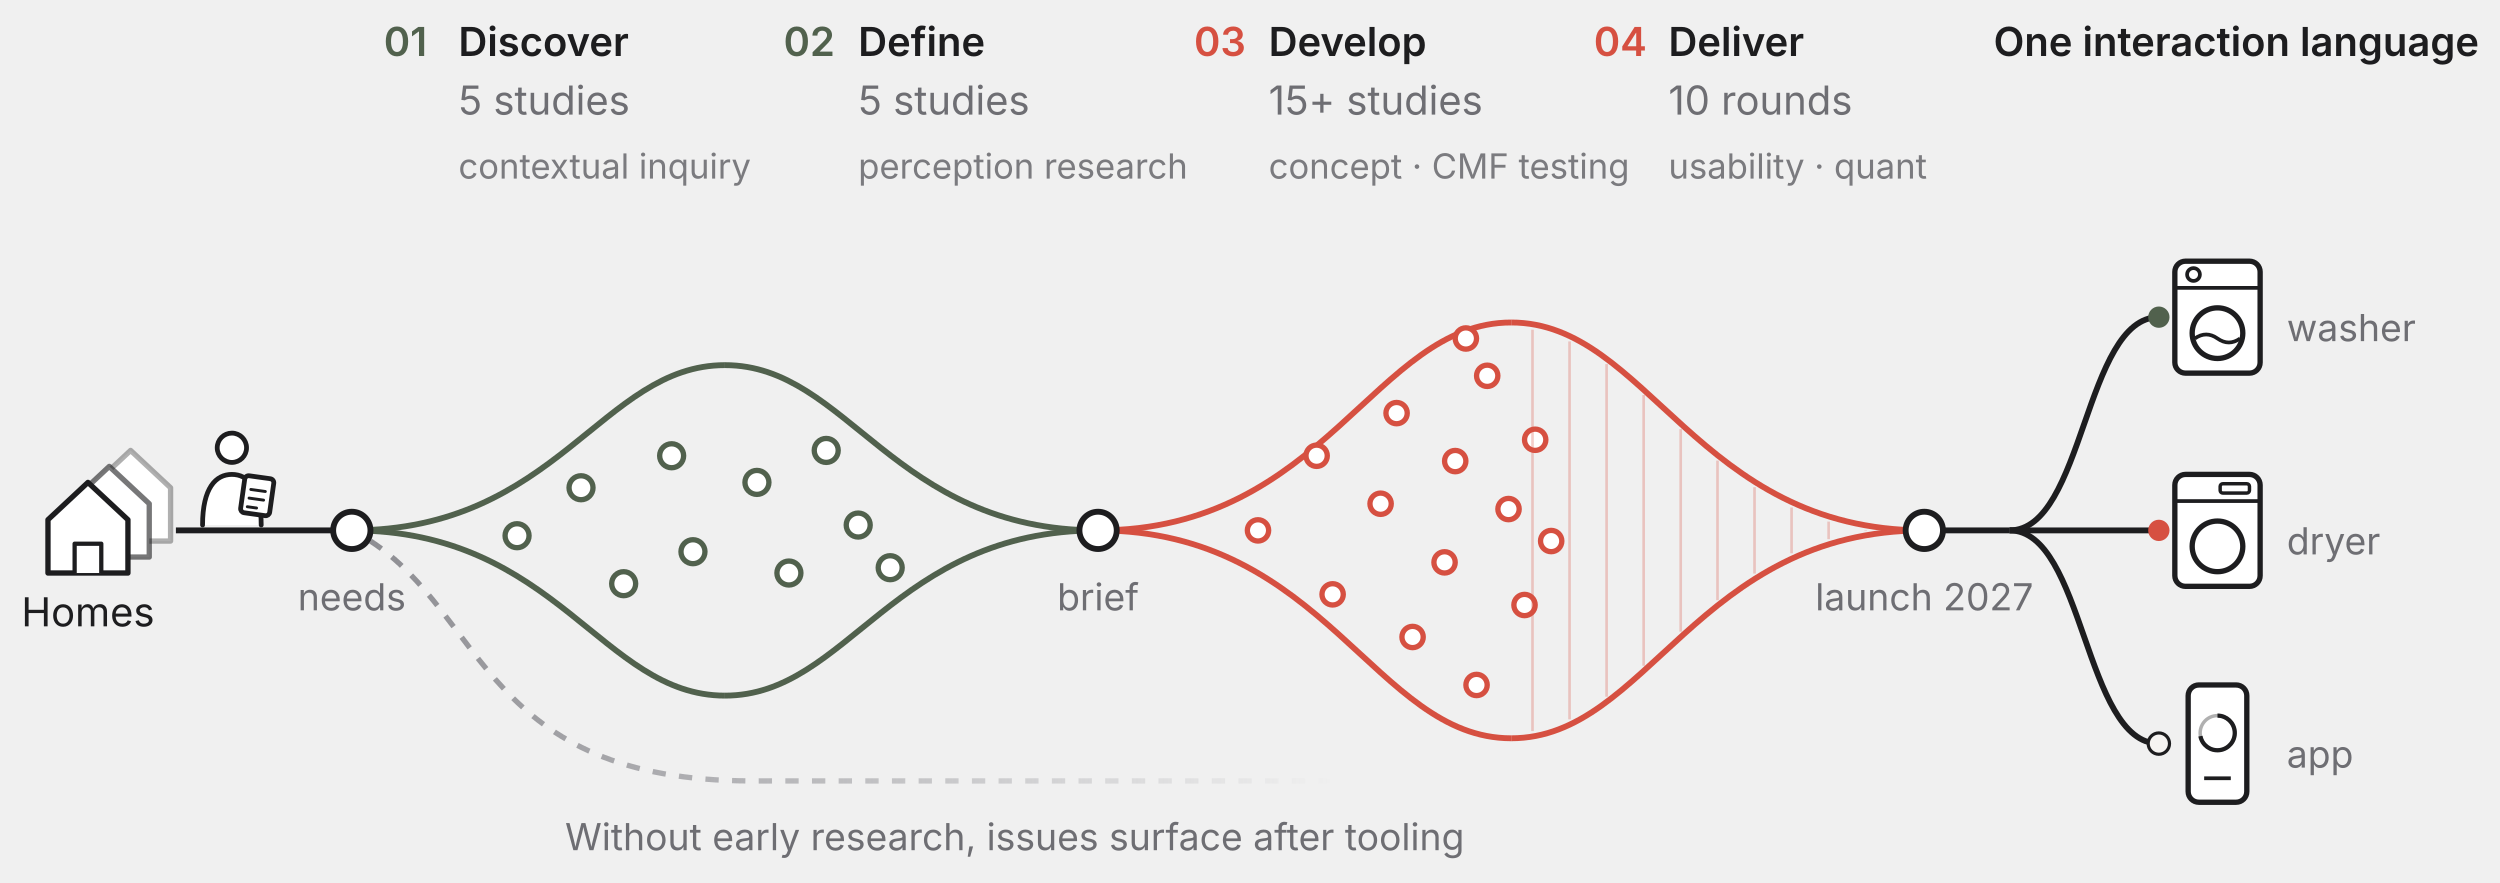
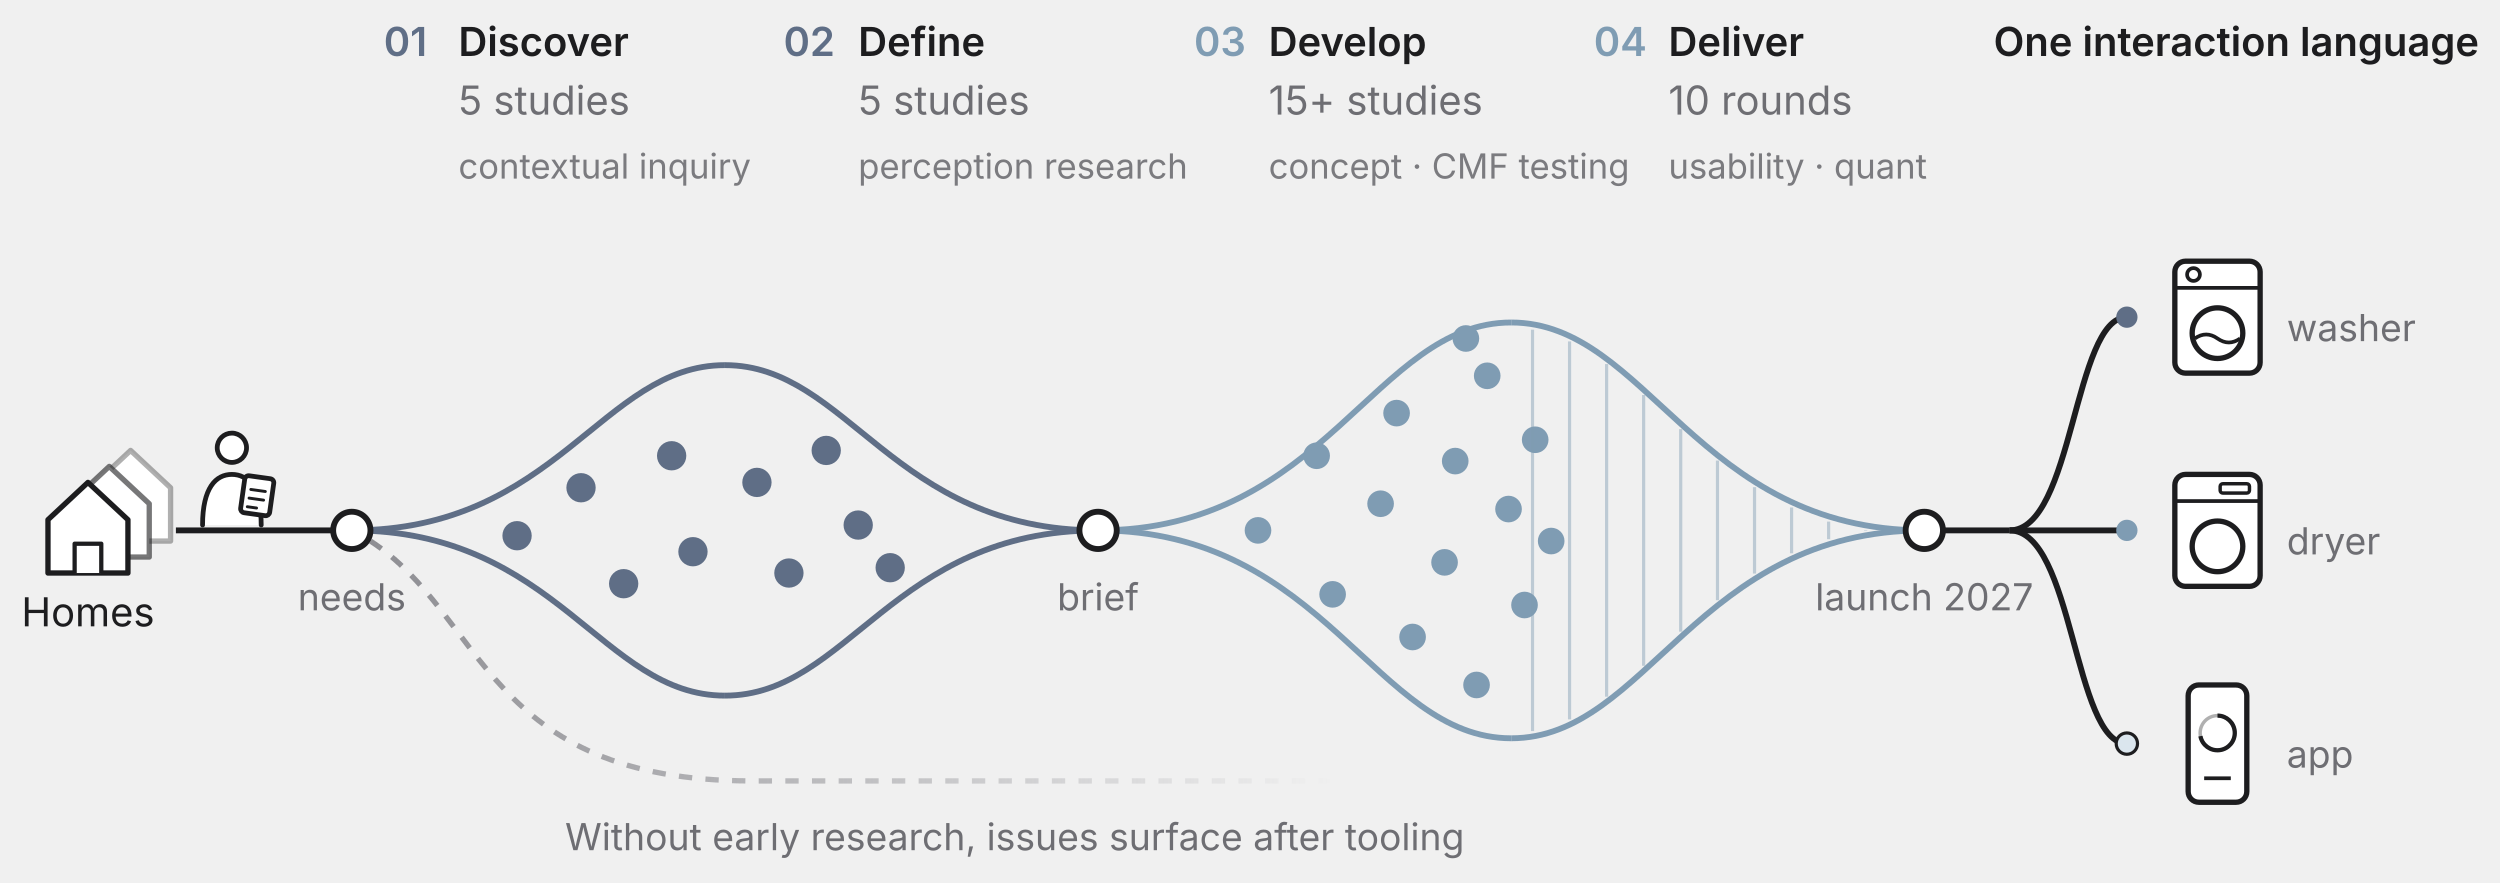
<svg xmlns="http://www.w3.org/2000/svg" viewBox="118 -31 938 331" font-family="-apple-system, BlinkMacSystemFont, 'SF Pro Text', 'Helvetica Neue', Inter, Arial, sans-serif">
  <g>
    <g transform="translate(16 -12)" fill="#fff" stroke="#1d1d1f" stroke-opacity="0.35" stroke-width="2" stroke-linejoin="round">
      <path d="M136 164 L151 150 L166 164 V184 H136 Z" />
      <path d="M146 184 V173 H156 V184" stroke-width="1.6" />
    </g>
  </g>
  <g>
    <g transform="translate(8 -6)" fill="#fff" stroke="#1d1d1f" stroke-opacity="0.6" stroke-width="2" stroke-linejoin="round">
      <path d="M136 164 L151 150 L166 164 V184 H136 Z" />
      <path d="M146 184 V173 H156 V184" stroke-width="1.6" />
    </g>
  </g>
  <g>
    <g transform="translate(0 0)" fill="#fff" stroke="#1d1d1f" stroke-opacity="1" stroke-width="2" stroke-linejoin="round">
      <path d="M136 164 L151 150 L166 164 V184 H136 Z" />
      <path d="M146 184 V173 H156 V184" stroke-width="1.6" />
    </g>
  </g>
  <text x="151" y="204" text-anchor="middle" font-size="15" fill="#1d1d1f">Homes</text>
  <g>
    <g fill="#fff" stroke="#1d1d1f" stroke-width="1.8" stroke-linejoin="round" stroke-linecap="round">
      <circle cx="205" cy="137" r="5.5" />
      <path d="M194 166 C194 152 199 147 205 147 C211 147 216 152 216 166" />
      <rect x="209" y="148" width="11" height="14" rx="1.5" transform="rotate(8 214.5 155)" />
      <path d="M211.8 153 h5.5 M211.6 156.3 h5.5 M211.4 159.6 h3.5" stroke-width="1.1" transform="rotate(8 214.5 155)" />
    </g>
  </g>
  <line x1="184" y1="168" x2="250" y2="168" stroke="#1d1d1f" stroke-width="2.2" pathLength="1" />
  <defs>
    <linearGradient id="fade" x1="0" x2="1">
      <stop offset="0" stop-color="#8e8e93" stop-opacity="1" />
      <stop offset="1" stop-color="#8e8e93" stop-opacity="0" />
    </linearGradient>
  </defs>
  <path d="M257 172 C300 200, 300 262, 400 262 L620 262" fill="none" stroke="url(#fade)" stroke-width="2" stroke-dasharray="5 5" />
  <text x="330" y="288" font-size="14" fill="#6e6e73">Without early research, issues surface after tooling</text>
  <g>
-     <path d="M250 168 C327.0 168, 343.8 106, 390 106" fill="none" stroke="#51614d" stroke-width="2.2" pathLength="1" />
-     <path d="M250 168 C327.0 168, 343.8 230, 390 230" fill="none" stroke="#51614d" stroke-width="2.2" pathLength="1" />
-     <path d="M390 106 C436.2 106, 453.0 168, 530 168" fill="none" stroke="#51614d" stroke-width="2.2" pathLength="1" />
-     <path d="M390 230 C436.2 230, 453.0 168, 530 168" fill="none" stroke="#51614d" stroke-width="2.2" pathLength="1" />
-     <circle cx="312" cy="170" r="4.5" fill="#fff" stroke="#51614d" stroke-width="2" />
-     <circle cx="336" cy="152" r="4.5" fill="#fff" stroke="#51614d" stroke-width="2" />
-     <circle cx="352" cy="188" r="4.5" fill="#fff" stroke="#51614d" stroke-width="2" />
-     <circle cx="370" cy="140" r="4.5" fill="#fff" stroke="#51614d" stroke-width="2" />
-     <circle cx="378" cy="176" r="4.5" fill="#fff" stroke="#51614d" stroke-width="2" />
-     <circle cx="402" cy="150" r="4.5" fill="#fff" stroke="#51614d" stroke-width="2" />
-     <circle cx="414" cy="184" r="4.5" fill="#fff" stroke="#51614d" stroke-width="2" />
-     <circle cx="428" cy="138" r="4.5" fill="#fff" stroke="#51614d" stroke-width="2" />
-     <circle cx="440" cy="166" r="4.5" fill="#fff" stroke="#51614d" stroke-width="2" />
-     <circle cx="452" cy="182" r="4.5" fill="#fff" stroke="#51614d" stroke-width="2" />
+     <path d="M250 168 C327.0 168, 343.8 106, 390 106" fill="none" stroke="#5f6e86" stroke-width="2.2" pathLength="1" />
+     <path d="M250 168 C327.0 168, 343.8 230, 390 230" fill="none" stroke="#5f6e86" stroke-width="2.2" pathLength="1" />
+     <path d="M390 106 C436.2 106, 453.0 168, 530 168" fill="none" stroke="#5f6e86" stroke-width="2.2" pathLength="1" />
+     <path d="M390 230 C436.2 230, 453.0 168, 530 168" fill="none" stroke="#5f6e86" stroke-width="2.2" pathLength="1" />
+     <circle cx="312" cy="170" r="4.5" fill="#5f6e86" stroke="#5f6e86" stroke-width="2" />
+     <circle cx="336" cy="152" r="4.5" fill="#5f6e86" stroke="#5f6e86" stroke-width="2" />
+     <circle cx="352" cy="188" r="4.5" fill="#5f6e86" stroke="#5f6e86" stroke-width="2" />
+     <circle cx="370" cy="140" r="4.5" fill="#5f6e86" stroke="#5f6e86" stroke-width="2" />
+     <circle cx="378" cy="176" r="4.5" fill="#5f6e86" stroke="#5f6e86" stroke-width="2" />
+     <circle cx="402" cy="150" r="4.5" fill="#5f6e86" stroke="#5f6e86" stroke-width="2" />
+     <circle cx="414" cy="184" r="4.5" fill="#5f6e86" stroke="#5f6e86" stroke-width="2" />
+     <circle cx="428" cy="138" r="4.5" fill="#5f6e86" stroke="#5f6e86" stroke-width="2" />
+     <circle cx="440" cy="166" r="4.5" fill="#5f6e86" stroke="#5f6e86" stroke-width="2" />
+     <circle cx="452" cy="182" r="4.5" fill="#5f6e86" stroke="#5f6e86" stroke-width="2" />
  </g>
  <g>
-     <path d="M530 168 C615.25 168, 633.85 90, 685 90" fill="none" stroke="#d65041" stroke-width="2.2" pathLength="1" />
-     <path d="M530 168 C615.25 168, 633.85 246, 685 246" fill="none" stroke="#d65041" stroke-width="2.2" pathLength="1" />
-     <path d="M685 90 C736.15 90, 754.75 168, 840 168" fill="none" stroke="#d65041" stroke-width="2.2" pathLength="1" />
-     <path d="M685 246 C736.15 246, 754.75 168, 840 168" fill="none" stroke="#d65041" stroke-width="2.2" pathLength="1" />
-     <circle cx="590" cy="168" r="4" fill="#fff" stroke="#d65041" stroke-width="2" />
-     <circle cx="612" cy="140" r="4" fill="#fff" stroke="#d65041" stroke-width="2" />
-     <circle cx="618" cy="192" r="4" fill="#fff" stroke="#d65041" stroke-width="2" />
-     <circle cx="636" cy="158" r="4" fill="#fff" stroke="#d65041" stroke-width="2" />
-     <circle cx="642" cy="124" r="4" fill="#fff" stroke="#d65041" stroke-width="2" />
-     <circle cx="648" cy="208" r="4" fill="#fff" stroke="#d65041" stroke-width="2" />
-     <circle cx="660" cy="180" r="4" fill="#fff" stroke="#d65041" stroke-width="2" />
-     <circle cx="664" cy="142" r="4" fill="#fff" stroke="#d65041" stroke-width="2" />
-     <circle cx="668" cy="96" r="4" fill="#fff" stroke="#d65041" stroke-width="2" />
-     <circle cx="672" cy="226" r="4" fill="#fff" stroke="#d65041" stroke-width="2" />
-     <circle cx="676" cy="110" r="4" fill="#fff" stroke="#d65041" stroke-width="2" />
-     <circle cx="684" cy="160" r="4" fill="#fff" stroke="#d65041" stroke-width="2" />
-     <circle cx="690" cy="196" r="4" fill="#fff" stroke="#d65041" stroke-width="2" />
-     <circle cx="694" cy="134" r="4" fill="#fff" stroke="#d65041" stroke-width="2" />
-     <circle cx="700" cy="172" r="4" fill="#fff" stroke="#d65041" stroke-width="2" />
-     <line x1="693.0" y1="92.7" x2="693.0" y2="243.3" stroke="#d65041" stroke-width="1" stroke-opacity=".28" pathLength="1" />
-     <line x1="706.9" y1="97.1" x2="706.9" y2="238.9" stroke="#d65041" stroke-width="1" stroke-opacity=".28" pathLength="1" />
-     <line x1="720.8" y1="105.6" x2="720.8" y2="230.4" stroke="#d65041" stroke-width="1" stroke-opacity=".28" pathLength="1" />
-     <line x1="734.7" y1="117.2" x2="734.7" y2="218.8" stroke="#d65041" stroke-width="1" stroke-opacity=".28" pathLength="1" />
-     <line x1="748.6" y1="130.0" x2="748.6" y2="206.0" stroke="#d65041" stroke-width="1" stroke-opacity=".28" pathLength="1" />
-     <line x1="762.4" y1="141.8" x2="762.4" y2="194.2" stroke="#d65041" stroke-width="1" stroke-opacity=".28" pathLength="1" />
-     <line x1="776.3" y1="151.8" x2="776.3" y2="184.2" stroke="#d65041" stroke-width="1" stroke-opacity=".28" pathLength="1" />
-     <line x1="790.2" y1="159.4" x2="790.2" y2="176.6" stroke="#d65041" stroke-width="1" stroke-opacity=".28" pathLength="1" />
-     <line x1="804.1" y1="164.7" x2="804.1" y2="171.3" stroke="#d65041" stroke-width="1" stroke-opacity=".28" pathLength="1" />
-     <line x1="818.0" y1="168.1" x2="818.0" y2="167.9" stroke="#d65041" stroke-width="1" stroke-opacity=".28" pathLength="1" />
+     <path d="M530 168 C615.25 168, 633.85 90, 685 90" fill="none" stroke="#7f9cb3" stroke-width="2.2" pathLength="1" />
+     <path d="M530 168 C615.25 168, 633.85 246, 685 246" fill="none" stroke="#7f9cb3" stroke-width="2.2" pathLength="1" />
+     <path d="M685 90 C736.15 90, 754.75 168, 840 168" fill="none" stroke="#7f9cb3" stroke-width="2.2" pathLength="1" />
+     <path d="M685 246 C736.15 246, 754.75 168, 840 168" fill="none" stroke="#7f9cb3" stroke-width="2.2" pathLength="1" />
+     <circle cx="590" cy="168" r="4" fill="#7f9cb3" stroke="#7f9cb3" stroke-width="2" />
+     <circle cx="612" cy="140" r="4" fill="#7f9cb3" stroke="#7f9cb3" stroke-width="2" />
+     <circle cx="618" cy="192" r="4" fill="#7f9cb3" stroke="#7f9cb3" stroke-width="2" />
+     <circle cx="636" cy="158" r="4" fill="#7f9cb3" stroke="#7f9cb3" stroke-width="2" />
+     <circle cx="642" cy="124" r="4" fill="#7f9cb3" stroke="#7f9cb3" stroke-width="2" />
+     <circle cx="648" cy="208" r="4" fill="#7f9cb3" stroke="#7f9cb3" stroke-width="2" />
+     <circle cx="660" cy="180" r="4" fill="#7f9cb3" stroke="#7f9cb3" stroke-width="2" />
+     <circle cx="664" cy="142" r="4" fill="#7f9cb3" stroke="#7f9cb3" stroke-width="2" />
+     <circle cx="668" cy="96" r="4" fill="#7f9cb3" stroke="#7f9cb3" stroke-width="2" />
+     <circle cx="672" cy="226" r="4" fill="#7f9cb3" stroke="#7f9cb3" stroke-width="2" />
+     <circle cx="676" cy="110" r="4" fill="#7f9cb3" stroke="#7f9cb3" stroke-width="2" />
+     <circle cx="684" cy="160" r="4" fill="#7f9cb3" stroke="#7f9cb3" stroke-width="2" />
+     <circle cx="690" cy="196" r="4" fill="#7f9cb3" stroke="#7f9cb3" stroke-width="2" />
+     <circle cx="694" cy="134" r="4" fill="#7f9cb3" stroke="#7f9cb3" stroke-width="2" />
+     <circle cx="700" cy="172" r="4" fill="#7f9cb3" stroke="#7f9cb3" stroke-width="2" />
+     <line x1="693.0" y1="92.7" x2="693.0" y2="243.3" stroke="#7f9cb3" stroke-width="1.2" stroke-opacity=".45" pathLength="1" />
+     <line x1="706.9" y1="97.1" x2="706.9" y2="238.9" stroke="#7f9cb3" stroke-width="1.2" stroke-opacity=".45" pathLength="1" />
+     <line x1="720.8" y1="105.6" x2="720.8" y2="230.4" stroke="#7f9cb3" stroke-width="1.2" stroke-opacity=".45" pathLength="1" />
+     <line x1="734.7" y1="117.2" x2="734.7" y2="218.8" stroke="#7f9cb3" stroke-width="1.2" stroke-opacity=".45" pathLength="1" />
+     <line x1="748.6" y1="130.0" x2="748.6" y2="206.0" stroke="#7f9cb3" stroke-width="1.2" stroke-opacity=".45" pathLength="1" />
+     <line x1="762.4" y1="141.8" x2="762.4" y2="194.2" stroke="#7f9cb3" stroke-width="1.2" stroke-opacity=".45" pathLength="1" />
+     <line x1="776.3" y1="151.8" x2="776.3" y2="184.2" stroke="#7f9cb3" stroke-width="1.2" stroke-opacity=".45" pathLength="1" />
+     <line x1="790.2" y1="159.4" x2="790.2" y2="176.6" stroke="#7f9cb3" stroke-width="1.2" stroke-opacity=".45" pathLength="1" />
+     <line x1="804.1" y1="164.7" x2="804.1" y2="171.3" stroke="#7f9cb3" stroke-width="1.2" stroke-opacity=".45" pathLength="1" />
+     <line x1="818.0" y1="168.1" x2="818.0" y2="167.9" stroke="#7f9cb3" stroke-width="1.2" stroke-opacity=".45" pathLength="1" />
  </g>
  <circle cx="250" cy="168" r="7" fill="#fff" stroke="#1d1d1f" stroke-width="2.2" />
  <text x="250" y="198" text-anchor="middle" font-size="14" fill="#6e6e73">needs</text>
  <circle cx="530" cy="168" r="7" fill="#fff" stroke="#1d1d1f" stroke-width="2.2" />
  <text x="530" y="198" text-anchor="middle" font-size="14" fill="#6e6e73">brief</text>
  <circle cx="840" cy="168" r="7" fill="#fff" stroke="#1d1d1f" stroke-width="2.2" />
  <text x="840" y="198" text-anchor="middle" font-size="14" fill="#6e6e73">launch 2027</text>
  <line x1="847" y1="168" x2="872" y2="168" stroke="#1d1d1f" stroke-width="2.2" pathLength="1" />
-   <path d="M872 168 C900 168, 900 88, 928 88" fill="none" stroke="#1d1d1f" stroke-width="2.2" pathLength="1" />
-   <path d="M872 168 C900 168, 900 168, 928 168" fill="none" stroke="#1d1d1f" stroke-width="2.2" pathLength="1" />
-   <path d="M872 168 C900 168, 900 248, 928 248" fill="none" stroke="#1d1d1f" stroke-width="2.2" pathLength="1" />
+   <path d="M872 168 C896 168, 896 88, 916 88" fill="none" stroke="#1d1d1f" stroke-width="2.2" pathLength="1" />
+   <path d="M872 168 C896 168, 896 168, 916 168" fill="none" stroke="#1d1d1f" stroke-width="2.2" pathLength="1" />
+   <path d="M872 168 C896 168, 896 248, 916 248" fill="none" stroke="#1d1d1f" stroke-width="2.2" pathLength="1" />
  <g>
    <g transform="translate(0 -22)" fill="#fff" stroke="#1d1d1f" stroke-width="2" stroke-linejoin="round">
      <rect x="934" y="89" width="32" height="42" rx="4" />
      <path d="M934 99 h32" stroke-width="1.4" />
      <circle cx="941" cy="94" r="2.4" stroke-width="1.4" />
      <circle cx="950" cy="116" r="9.5" />
      <path d="M941.5 118 q4.25 -3 8.5 0 t8.5 0" stroke-width="1.4" fill="none" />
    </g>
  </g>
  <g>
    <g fill="#fff" stroke="#1d1d1f" stroke-width="2" stroke-linejoin="round">
      <rect x="934" y="147" width="32" height="42" rx="4" />
      <path d="M934 157 h32" stroke-width="1.4" />
      <rect x="951" y="150.5" width="11" height="3.5" rx="1" stroke-width="1.3" />
      <circle cx="950" cy="174" r="9.5" />
    </g>
  </g>
  <g>
    <g transform="translate(0 22)" fill="#fff" stroke="#1d1d1f" stroke-width="2" stroke-linejoin="round">
      <rect x="939" y="204" width="22" height="44" rx="4" />
      <circle cx="950" cy="222" r="6.5" stroke-width="1.3" stroke-opacity=".35" />
      <path d="M950 215.5 A6.5 6.5 0 1 1 943.6 223.2" stroke-width="1.6" fill="none" />
      <path d="M945 239 h10" stroke-width="1.4" />
    </g>
  </g>
-   <circle cx="928" cy="88" r="4" fill="#51614d" stroke="#1d1d1f" stroke-width="0" />
-   <circle cx="928" cy="168" r="4" fill="#d65041" stroke="#1d1d1f" stroke-width="0" />
-   <circle cx="928" cy="248" r="4" fill="#f6f4f2" stroke="#1d1d1f" stroke-width="1.2" />
+   <circle cx="916" cy="88" r="4" fill="#5f6e86" stroke="#1d1d1f" stroke-width="0" />
+   <circle cx="916" cy="168" r="4" fill="#7f9cb3" stroke="#1d1d1f" stroke-width="0" />
+   <circle cx="916" cy="248" r="4" fill="#dbe6ee" stroke="#1d1d1f" stroke-width="1.2" />
  <text x="976" y="97" font-size="14" fill="#6e6e73">washer</text>
  <text x="976" y="177" font-size="14" fill="#6e6e73">dryer</text>
  <text x="976" y="257" font-size="14" fill="#6e6e73">app</text>
  <text x="866" y="-10" font-size="15" font-weight="600" fill="#1d1d1f">One interaction language</text>
  <g>
-     <text x="262" y="-10" font-size="15" font-weight="600" fill="#51614d">01</text>
+     <text x="262" y="-10" font-size="15" font-weight="600" fill="#5f6e86">01</text>
    <text x="290" y="-10" font-size="15" font-weight="600" fill="#1d1d1f">Discover</text>
    <text x="290" y="12" font-size="15" fill="#6e6e73">5 studies</text>
    <text x="290" y="36" font-size="13" fill="#6e6e73" fill-opacity=".9">contextual inquiry</text>
  </g>
  <g>
-     <text x="412" y="-10" font-size="15" font-weight="600" fill="#51614d">02</text>
+     <text x="412" y="-10" font-size="15" font-weight="600" fill="#5f6e86">02</text>
    <text x="440" y="-10" font-size="15" font-weight="600" fill="#1d1d1f">Define</text>
    <text x="440" y="12" font-size="15" fill="#6e6e73">5 studies</text>
    <text x="440" y="36" font-size="13" fill="#6e6e73" fill-opacity=".9">perception research</text>
  </g>
  <g>
-     <text x="566" y="-10" font-size="15" font-weight="600" fill="#d65041">03</text>
+     <text x="566" y="-10" font-size="15" font-weight="600" fill="#7f9cb3">03</text>
    <text x="594" y="-10" font-size="15" font-weight="600" fill="#1d1d1f">Develop</text>
    <text x="594" y="12" font-size="15" fill="#6e6e73">15+ studies</text>
    <text x="594" y="36" font-size="13" fill="#6e6e73" fill-opacity=".9">concept · CMF testing</text>
  </g>
  <g>
-     <text x="716" y="-10" font-size="15" font-weight="600" fill="#d65041">04</text>
+     <text x="716" y="-10" font-size="15" font-weight="600" fill="#7f9cb3">04</text>
    <text x="744" y="-10" font-size="15" font-weight="600" fill="#1d1d1f">Deliver</text>
    <text x="744" y="12" font-size="15" fill="#6e6e73">10 rounds</text>
    <text x="744" y="36" font-size="13" fill="#6e6e73" fill-opacity=".9">usability · quant</text>
  </g>
</svg>
